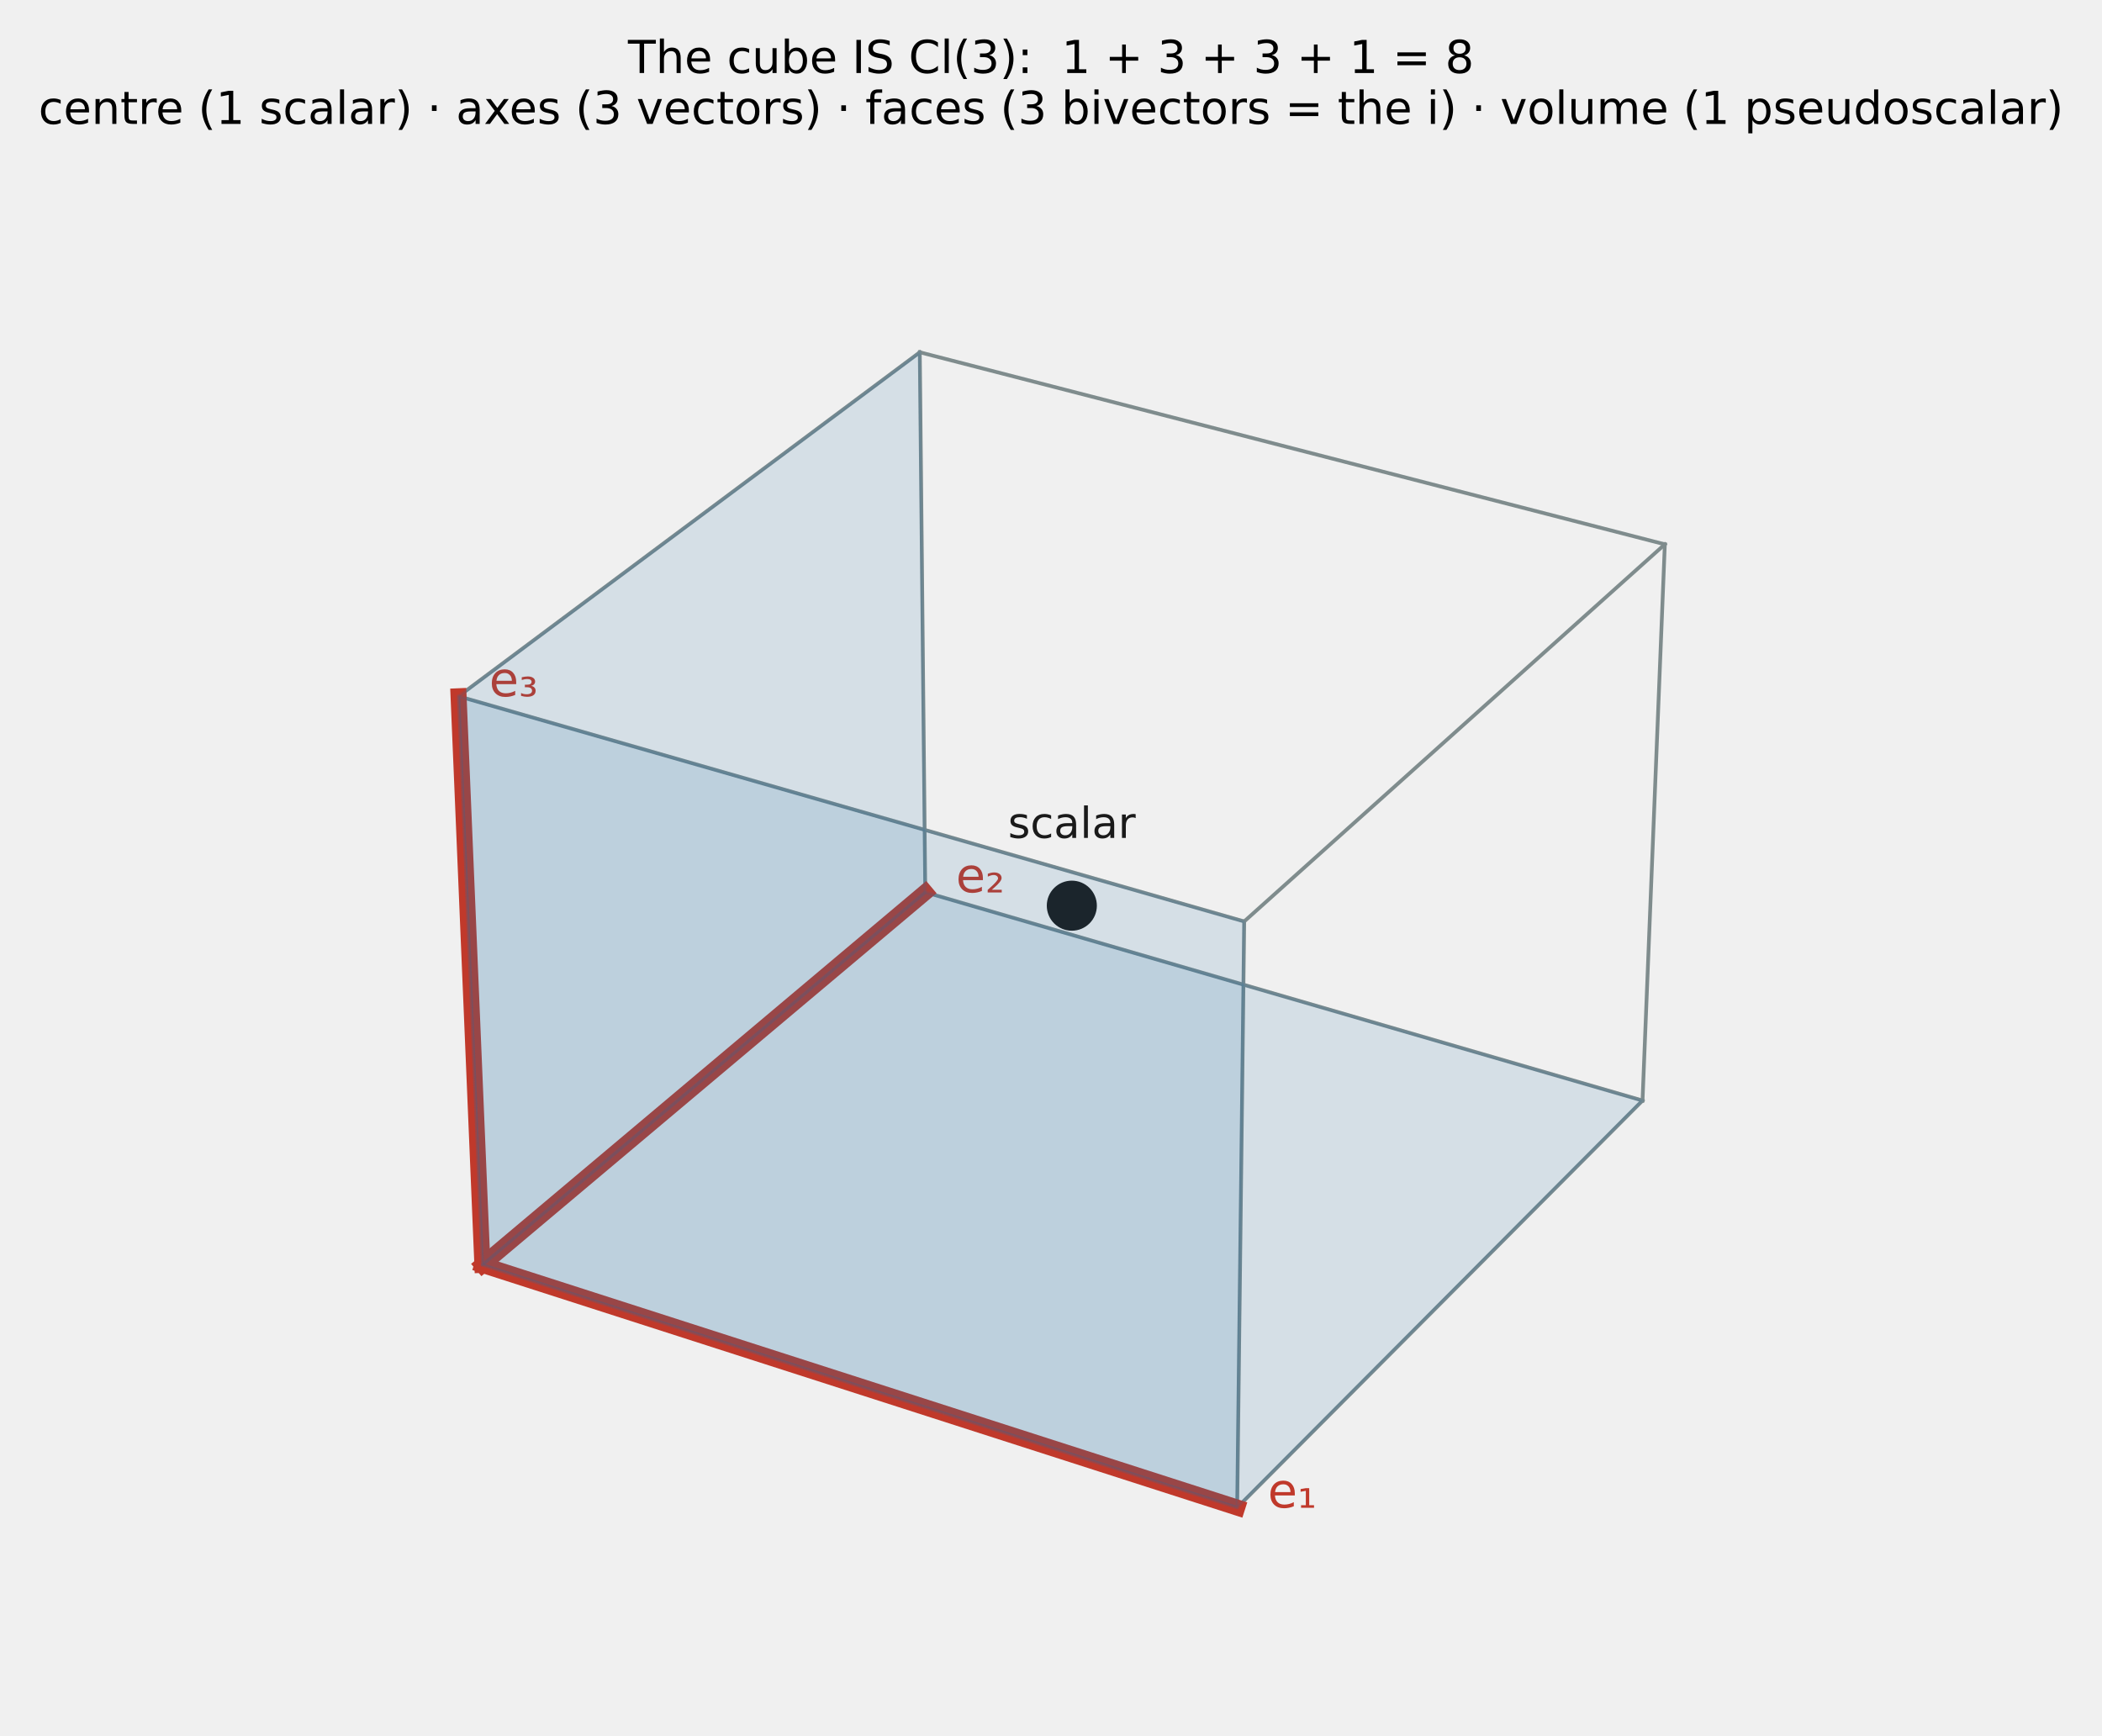
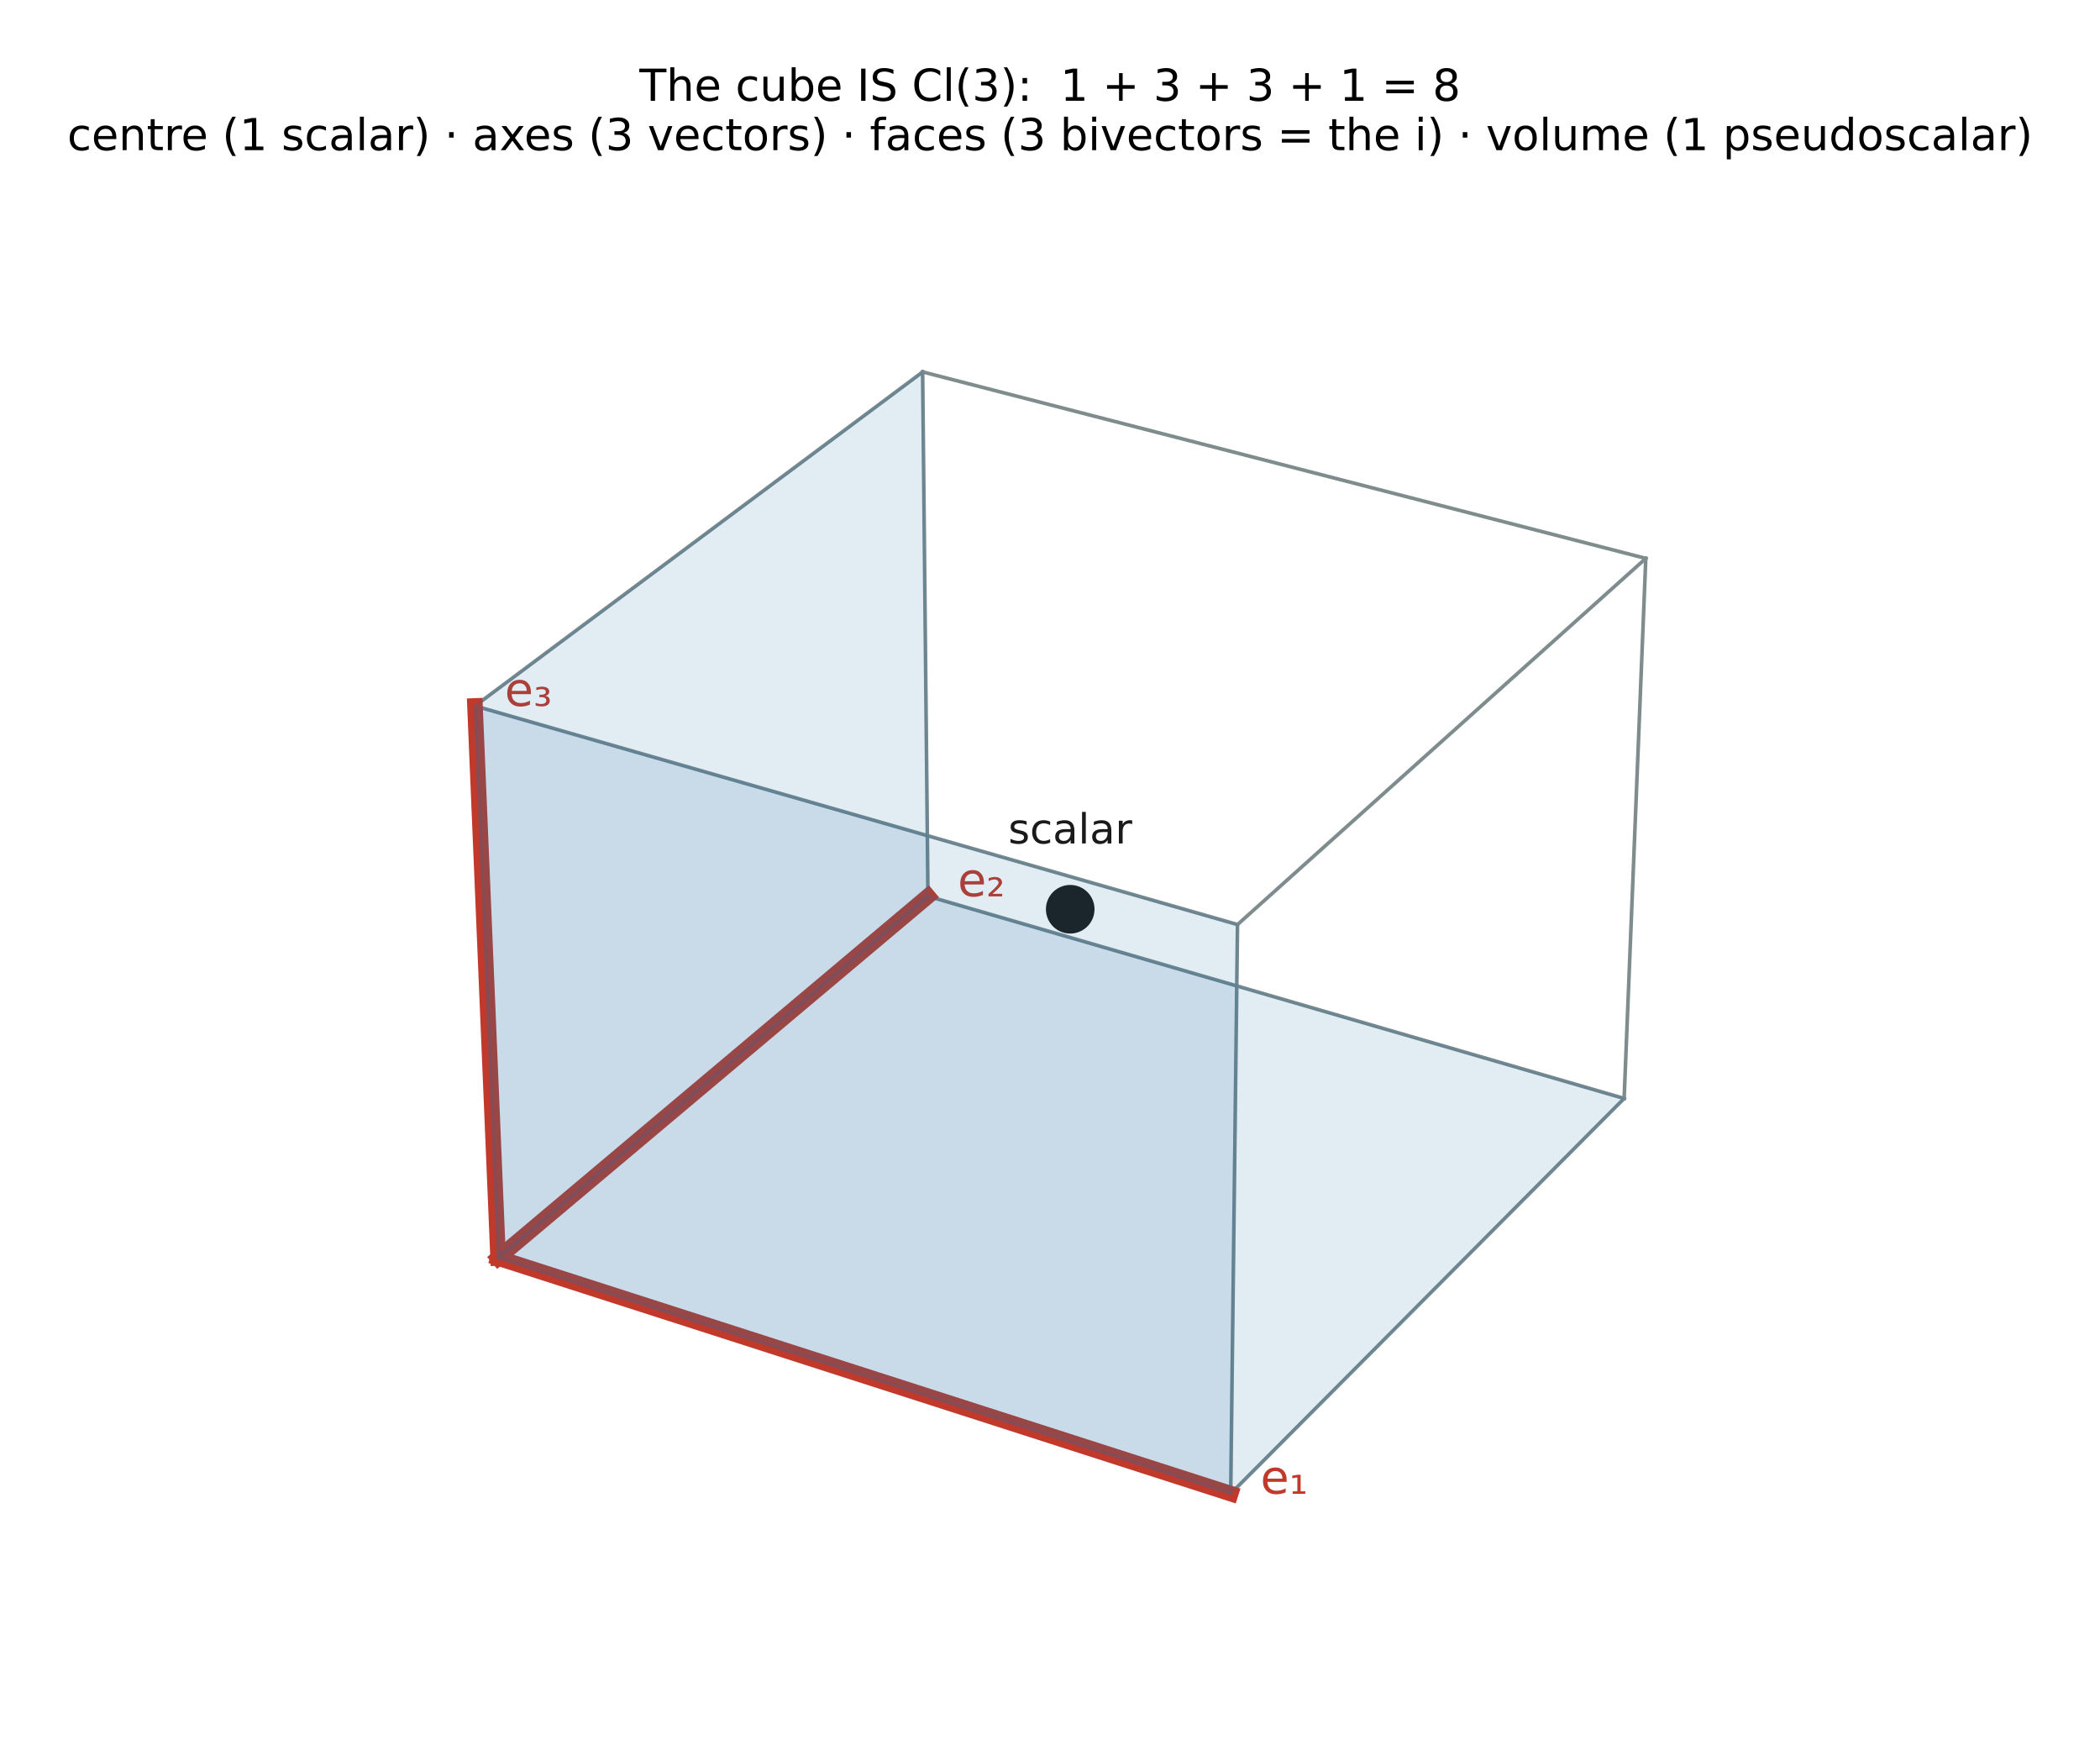
- <svg xmlns="http://www.w3.org/2000/svg" xmlns:xlink="http://www.w3.org/1999/xlink" width="393.163pt" height="324.665pt" viewBox="0 0 393.163 324.665" version="1.1">
+ <svg xmlns="http://www.w3.org/2000/svg" xmlns:xlink="http://www.w3.org/1999/xlink" width="404.683pt" height="336.185pt" viewBox="0 0 404.683 336.185" version="1.1">
  <defs>
    <style type="text/css">*{stroke-linejoin: round; stroke-linecap: butt}</style>
  </defs>
  <g id="figure_1">
    <g id="patch_1">
-       <path d="M 0 324.665  L 393.163 324.665  L 393.163 0  L 0 0  L 0 324.665  z " style="fill: none" />
+       <path d="M 0 336.185  L 404.683 336.185  L 404.683 0  L 0 0  z " style="fill: #ffffff" />
    </g>
    <g id="patch_2">
-       <path d="M 52.437 317.465  L 340.725 317.465  L 340.725 29.177  L 52.437 29.177  L 52.437 317.465  z " style="fill: none" />
+       <path d="M 58.197 323.225  L 346.485 323.225  L 346.485 34.937  L 58.197 34.937  z " style="fill: #ffffff" />
    </g>
    <g id="axes_1">
      <g id="line2d_1">
-         <path d="M 90.228 236.617  L 85.772 130.253  " clip-path="url(#pcbb21dd5c1)" style="fill: none; stroke: #7f8c8d; stroke-width: 0.7; stroke-linecap: square" />
+         <path d="M 95.988 242.377  L 91.532 136.013  " clip-path="url(#p51849cad85)" style="fill: none; stroke: #7f8c8d; stroke-width: 0.7; stroke-linecap: square" />
      </g>
      <g id="line2d_2">
-         <path d="M 90.228 236.617  L 173.065 166.917  " clip-path="url(#pcbb21dd5c1)" style="fill: none; stroke: #7f8c8d; stroke-width: 0.7; stroke-linecap: square" />
+         <path d="M 95.988 242.377  L 178.825 172.677  " clip-path="url(#p51849cad85)" style="fill: none; stroke: #7f8c8d; stroke-width: 0.7; stroke-linecap: square" />
      </g>
      <g id="line2d_3">
-         <path d="M 90.228 236.617  L 231.406 282.021  " clip-path="url(#pcbb21dd5c1)" style="fill: none; stroke: #7f8c8d; stroke-width: 0.7; stroke-linecap: square" />
+         <path d="M 95.988 242.377  L 237.166 287.781  " clip-path="url(#p51849cad85)" style="fill: none; stroke: #7f8c8d; stroke-width: 0.7; stroke-linecap: square" />
      </g>
      <g id="line2d_4">
-         <path d="M 85.772 130.253  L 172.04 65.9  " clip-path="url(#pcbb21dd5c1)" style="fill: none; stroke: #7f8c8d; stroke-width: 0.7; stroke-linecap: square" />
+         <path d="M 91.532 136.013  L 177.8 71.66  " clip-path="url(#p51849cad85)" style="fill: none; stroke: #7f8c8d; stroke-width: 0.7; stroke-linecap: square" />
      </g>
      <g id="line2d_5">
-         <path d="M 85.772 130.253  L 232.717 172.375  " clip-path="url(#pcbb21dd5c1)" style="fill: none; stroke: #7f8c8d; stroke-width: 0.7; stroke-linecap: square" />
+         <path d="M 91.532 136.013  L 238.477 178.135  " clip-path="url(#p51849cad85)" style="fill: none; stroke: #7f8c8d; stroke-width: 0.7; stroke-linecap: square" />
      </g>
      <g id="line2d_6">
-         <path d="M 173.065 166.917  L 172.04 65.9  " clip-path="url(#pcbb21dd5c1)" style="fill: none; stroke: #7f8c8d; stroke-width: 0.7; stroke-linecap: square" />
+         <path d="M 178.825 172.677  L 177.8 71.66  " clip-path="url(#p51849cad85)" style="fill: none; stroke: #7f8c8d; stroke-width: 0.7; stroke-linecap: square" />
      </g>
      <g id="line2d_7">
-         <path d="M 173.065 166.917  L 307.222 205.879  " clip-path="url(#pcbb21dd5c1)" style="fill: none; stroke: #7f8c8d; stroke-width: 0.7; stroke-linecap: square" />
+         <path d="M 178.825 172.677  L 312.982 211.639  " clip-path="url(#p51849cad85)" style="fill: none; stroke: #7f8c8d; stroke-width: 0.7; stroke-linecap: square" />
      </g>
      <g id="line2d_8">
-         <path d="M 172.04 65.9  L 311.393 101.827  " clip-path="url(#pcbb21dd5c1)" style="fill: none; stroke: #7f8c8d; stroke-width: 0.7; stroke-linecap: square" />
+         <path d="M 177.8 71.66  L 317.153 107.587  " clip-path="url(#p51849cad85)" style="fill: none; stroke: #7f8c8d; stroke-width: 0.7; stroke-linecap: square" />
      </g>
      <g id="line2d_9">
-         <path d="M 231.406 282.021  L 232.717 172.375  " clip-path="url(#pcbb21dd5c1)" style="fill: none; stroke: #7f8c8d; stroke-width: 0.7; stroke-linecap: square" />
+         <path d="M 237.166 287.781  L 238.477 178.135  " clip-path="url(#p51849cad85)" style="fill: none; stroke: #7f8c8d; stroke-width: 0.7; stroke-linecap: square" />
      </g>
      <g id="line2d_10">
-         <path d="M 231.406 282.021  L 307.222 205.879  " clip-path="url(#pcbb21dd5c1)" style="fill: none; stroke: #7f8c8d; stroke-width: 0.7; stroke-linecap: square" />
+         <path d="M 237.166 287.781  L 312.982 211.639  " clip-path="url(#p51849cad85)" style="fill: none; stroke: #7f8c8d; stroke-width: 0.7; stroke-linecap: square" />
      </g>
      <g id="line2d_11">
-         <path d="M 232.717 172.375  L 311.393 101.827  " clip-path="url(#pcbb21dd5c1)" style="fill: none; stroke: #7f8c8d; stroke-width: 0.7; stroke-linecap: square" />
+         <path d="M 238.477 178.135  L 317.153 107.587  " clip-path="url(#p51849cad85)" style="fill: none; stroke: #7f8c8d; stroke-width: 0.7; stroke-linecap: square" />
      </g>
      <g id="line2d_12">
-         <path d="M 307.222 205.879  L 311.393 101.827  " clip-path="url(#pcbb21dd5c1)" style="fill: none; stroke: #7f8c8d; stroke-width: 0.7; stroke-linecap: square" />
+         <path d="M 312.982 211.639  L 317.153 107.587  " clip-path="url(#p51849cad85)" style="fill: none; stroke: #7f8c8d; stroke-width: 0.7; stroke-linecap: square" />
      </g>
      <g id="line2d_13">
-         <path d="M 90.228 236.617  L 231.406 282.021  " clip-path="url(#pcbb21dd5c1)" style="fill: none; stroke: #c0392b; stroke-width: 3; stroke-linecap: square" />
+         <path d="M 95.988 242.377  L 237.166 287.781  " clip-path="url(#p51849cad85)" style="fill: none; stroke: #c0392b; stroke-width: 3; stroke-linecap: square" />
      </g>
      <g id="line2d_14">
-         <path d="M 90.228 236.617  L 173.065 166.917  " clip-path="url(#pcbb21dd5c1)" style="fill: none; stroke: #c0392b; stroke-width: 3; stroke-linecap: square" />
+         <path d="M 95.988 242.377  L 178.825 172.677  " clip-path="url(#p51849cad85)" style="fill: none; stroke: #c0392b; stroke-width: 3; stroke-linecap: square" />
      </g>
      <g id="line2d_15">
-         <path d="M 90.228 236.617  L 85.772 130.253  " clip-path="url(#pcbb21dd5c1)" style="fill: none; stroke: #c0392b; stroke-width: 3; stroke-linecap: square" />
+         <path d="M 95.988 242.377  L 91.532 136.013  " clip-path="url(#p51849cad85)" style="fill: none; stroke: #c0392b; stroke-width: 3; stroke-linecap: square" />
      </g>
      <g id="Path3DCollection_1">
        <defs>
-           <path id="m9e05d87c05" d="M 0 4.183  C 1.109 4.183 2.174 3.743 2.958 2.958  C 3.743 2.174 4.183 1.109 4.183 0  C 4.183 -1.109 3.743 -2.174 2.958 -2.958  C 2.174 -3.743 1.109 -4.183 0 -4.183  C -1.109 -4.183 -2.174 -3.743 -2.958 -2.958  C -3.743 -2.174 -4.183 -1.109 -4.183 0  C -4.183 1.109 -3.743 2.174 -2.958 2.958  C -2.174 3.743 -1.109 4.183 0 4.183  z " style="stroke: #1a1a1a" />
+           <path id="m6d426b89ea" d="M 0 4.183  C 1.109 4.183 2.174 3.743 2.958 2.958  C 3.743 2.174 4.183 1.109 4.183 0  C 4.183 -1.109 3.743 -2.174 2.958 -2.958  C 2.174 -3.743 1.109 -4.183 0 -4.183  C -1.109 -4.183 -2.174 -3.743 -2.958 -2.958  C -3.743 -2.174 -4.183 -1.109 -4.183 0  C -4.183 1.109 -3.743 2.174 -2.958 2.958  C -2.174 3.743 -1.109 4.183 0 4.183  z " style="stroke: #1a1a1a" />
        </defs>
-         <g clip-path="url(#pcbb21dd5c1)">
-           <use xlink:href="#m9e05d87c05" x="200.477" y="169.425" style="fill: #1a1a1a; stroke: #1a1a1a" />
+         <g clip-path="url(#p51849cad85)">
+           <use xlink:href="#m6d426b89ea" x="206.237" y="175.185" style="fill: #1a1a1a; stroke: #1a1a1a" />
        </g>
      </g>
      <g id="text_1">
-         <g style="fill: #c0392b" transform="translate(231.4056 282.0215) scale(0.09 -0.09)">
+         <g style="fill: #c0392b" transform="translate(237.1656 287.7815) scale(0.09 -0.09)">
          <defs>
            <path id="DejaVuSans-20" transform="scale(0.015625)" />
            <path id="DejaVuSans-65" d="M 3597 1894  L 3597 1613  L 953 1613  Q 991 1019 1311 708  Q 1631 397 2203 397  Q 2534 397 2845 478  Q 3156 559 3463 722  L 3463 178  Q 3153 47 2828 -22  Q 2503 -91 2169 -91  Q 1331 -91 842 396  Q 353 884 353 1716  Q 353 2575 817 3079  Q 1281 3584 2069 3584  Q 2775 3584 3186 3129  Q 3597 2675 3597 1894  z M 3022 2063  Q 3016 2534 2758 2815  Q 2500 3097 2075 3097  Q 1594 3097 1305 2825  Q 1016 2553 972 2059  L 3022 2063  z " transform="scale(0.015625)" />
            <path id="DejaVuSans-2081" d="M 488 319  L 1125 319  L 1125 2229  L 428 2101  L 428 2463  L 1147 2585  L 1575 2585  L 1575 319  L 2216 319  L 2216 -24  L 488 -24  L 488 319  z " transform="scale(0.015625)" />
          </defs>
          <use xlink:href="#DejaVuSans-20" />
          <use xlink:href="#DejaVuSans-20" transform="translate(31.78711 0)" />
          <use xlink:href="#DejaVuSans-65" transform="translate(63.57422 0)" />
          <use xlink:href="#DejaVuSans-2081" transform="translate(125.0977 0)" />
        </g>
      </g>
      <g id="text_2">
-         <g style="fill: #c0392b" transform="translate(173.0654 166.9167) scale(0.09 -0.09)">
+         <g style="fill: #c0392b" transform="translate(178.8254 172.6767) scale(0.09 -0.09)">
          <defs>
            <path id="DejaVuSans-2082" d="M 838 332  L 2163 332  L 2163 -24  L 294 -24  L 294 319  Q 400 416 597 591  Q 1672 1544 1672 1838  Q 1672 2044 1509 2170  Q 1347 2297 1081 2297  Q 919 2297 728 2242  Q 538 2188 313 2079  L 313 2463  Q 553 2551 761 2594  Q 969 2638 1147 2638  Q 1600 2638 1872 2432  Q 2144 2226 2144 1888  Q 2144 1454 1109 566  Q 934 416 838 332  z " transform="scale(0.015625)" />
          </defs>
          <use xlink:href="#DejaVuSans-20" />
          <use xlink:href="#DejaVuSans-20" transform="translate(31.78711 0)" />
          <use xlink:href="#DejaVuSans-65" transform="translate(63.57422 0)" />
          <use xlink:href="#DejaVuSans-2082" transform="translate(125.0977 0)" />
        </g>
      </g>
      <g id="text_3">
-         <g style="fill: #c0392b" transform="translate(85.77217 130.2526) scale(0.09 -0.09)">
+         <g style="fill: #c0392b" transform="translate(91.53217 136.0126) scale(0.09 -0.09)">
          <defs>
            <path id="DejaVuSans-2083" d="M 1638 1388  Q 1925 1332 2083 1161  Q 2241 991 2241 735  Q 2241 347 1944 138  Q 1647 -71 1094 -71  Q 916 -71 720 -38  Q 525 -6 306 57  L 306 435  Q 469 351 655 310  Q 841 269 1050 269  Q 1391 269 1578 392  Q 1766 516 1766 735  Q 1766 966 1592 1085  Q 1419 1204 1081 1204  L 813 1204  L 813 1541  L 1106 1541  Q 1400 1541 1551 1639  Q 1703 1738 1703 1926  Q 1703 2107 1547 2202  Q 1391 2297 1094 2297  Q 969 2297 809 2269  Q 650 2241 397 2169  L 397 2529  Q 625 2582 825 2610  Q 1025 2638 1197 2638  Q 1647 2638 1911 2453  Q 2175 2269 2175 1960  Q 2175 1744 2034 1594  Q 1894 1444 1638 1388  z " transform="scale(0.015625)" />
          </defs>
          <use xlink:href="#DejaVuSans-20" />
          <use xlink:href="#DejaVuSans-20" transform="translate(31.78711 0)" />
          <use xlink:href="#DejaVuSans-65" transform="translate(63.57422 0)" />
          <use xlink:href="#DejaVuSans-2083" transform="translate(125.0977 0)" />
        </g>
      </g>
      <g id="text_4">
-         <g style="fill: #1a1a1a" transform="translate(188.5359 156.7467) scale(0.08 -0.08)">
+         <g style="fill: #1a1a1a" transform="translate(194.2959 162.5067) scale(0.08 -0.08)">
          <defs>
            <path id="DejaVuSans-73" d="M 2834 3397  L 2834 2853  Q 2591 2978 2328 3040  Q 2066 3103 1784 3103  Q 1356 3103 1142 2972  Q 928 2841 928 2578  Q 928 2378 1081 2264  Q 1234 2150 1697 2047  L 1894 2003  Q 2506 1872 2764 1633  Q 3022 1394 3022 966  Q 3022 478 2636 193  Q 2250 -91 1575 -91  Q 1294 -91 989 -36  Q 684 19 347 128  L 347 722  Q 666 556 975 473  Q 1284 391 1588 391  Q 1994 391 2212 530  Q 2431 669 2431 922  Q 2431 1156 2273 1281  Q 2116 1406 1581 1522  L 1381 1569  Q 847 1681 609 1914  Q 372 2147 372 2553  Q 372 3047 722 3315  Q 1072 3584 1716 3584  Q 2034 3584 2315 3537  Q 2597 3491 2834 3397  z " transform="scale(0.015625)" />
            <path id="DejaVuSans-63" d="M 3122 3366  L 3122 2828  Q 2878 2963 2633 3030  Q 2388 3097 2138 3097  Q 1578 3097 1268 2742  Q 959 2388 959 1747  Q 959 1106 1268 751  Q 1578 397 2138 397  Q 2388 397 2633 464  Q 2878 531 3122 666  L 3122 134  Q 2881 22 2623 -34  Q 2366 -91 2075 -91  Q 1284 -91 818 406  Q 353 903 353 1747  Q 353 2603 823 3093  Q 1294 3584 2113 3584  Q 2378 3584 2631 3529  Q 2884 3475 3122 3366  z " transform="scale(0.015625)" />
            <path id="DejaVuSans-61" d="M 2194 1759  Q 1497 1759 1228 1600  Q 959 1441 959 1056  Q 959 750 1161 570  Q 1363 391 1709 391  Q 2188 391 2477 730  Q 2766 1069 2766 1631  L 2766 1759  L 2194 1759  z M 3341 1997  L 3341 0  L 2766 0  L 2766 531  Q 2569 213 2275 61  Q 1981 -91 1556 -91  Q 1019 -91 701 211  Q 384 513 384 1019  Q 384 1609 779 1909  Q 1175 2209 1959 2209  L 2766 2209  L 2766 2266  Q 2766 2663 2505 2880  Q 2244 3097 1772 3097  Q 1472 3097 1187 3025  Q 903 2953 641 2809  L 641 3341  Q 956 3463 1253 3523  Q 1550 3584 1831 3584  Q 2591 3584 2966 3190  Q 3341 2797 3341 1997  z " transform="scale(0.015625)" />
            <path id="DejaVuSans-6c" d="M 603 4863  L 1178 4863  L 1178 0  L 603 0  L 603 4863  z " transform="scale(0.015625)" />
            <path id="DejaVuSans-72" d="M 2631 2963  Q 2534 3019 2420 3045  Q 2306 3072 2169 3072  Q 1681 3072 1420 2755  Q 1159 2438 1159 1844  L 1159 0  L 581 0  L 581 3500  L 1159 3500  L 1159 2956  Q 1341 3275 1631 3429  Q 1922 3584 2338 3584  Q 2397 3584 2469 3576  Q 2541 3569 2628 3553  L 2631 2963  z " transform="scale(0.015625)" />
          </defs>
          <use xlink:href="#DejaVuSans-73" />
          <use xlink:href="#DejaVuSans-63" transform="translate(52.09961 0)" />
          <use xlink:href="#DejaVuSans-61" transform="translate(107.0801 0)" />
          <use xlink:href="#DejaVuSans-6c" transform="translate(168.3594 0)" />
          <use xlink:href="#DejaVuSans-61" transform="translate(196.1426 0)" />
          <use xlink:href="#DejaVuSans-72" transform="translate(257.4219 0)" />
        </g>
      </g>
      <g id="text_5">
-         <g transform="translate(117.4563 13.65867) scale(0.085 -0.085)">
+         <g transform="translate(123.2163 19.41867) scale(0.085 -0.085)">
          <defs>
            <path id="DejaVuSans-54" d="M -19 4666  L 3928 4666  L 3928 4134  L 2272 4134  L 2272 0  L 1638 0  L 1638 4134  L -19 4134  L -19 4666  z " transform="scale(0.015625)" />
            <path id="DejaVuSans-68" d="M 3513 2113  L 3513 0  L 2938 0  L 2938 2094  Q 2938 2591 2744 2837  Q 2550 3084 2163 3084  Q 1697 3084 1428 2787  Q 1159 2491 1159 1978  L 1159 0  L 581 0  L 581 4863  L 1159 4863  L 1159 2956  Q 1366 3272 1645 3428  Q 1925 3584 2291 3584  Q 2894 3584 3203 3211  Q 3513 2838 3513 2113  z " transform="scale(0.015625)" />
            <path id="DejaVuSans-75" d="M 544 1381  L 544 3500  L 1119 3500  L 1119 1403  Q 1119 906 1312 657  Q 1506 409 1894 409  Q 2359 409 2629 706  Q 2900 1003 2900 1516  L 2900 3500  L 3475 3500  L 3475 0  L 2900 0  L 2900 538  Q 2691 219 2414 64  Q 2138 -91 1772 -91  Q 1169 -91 856 284  Q 544 659 544 1381  z M 1991 3584  L 1991 3584  z " transform="scale(0.015625)" />
            <path id="DejaVuSans-62" d="M 3116 1747  Q 3116 2381 2855 2742  Q 2594 3103 2138 3103  Q 1681 3103 1420 2742  Q 1159 2381 1159 1747  Q 1159 1113 1420 752  Q 1681 391 2138 391  Q 2594 391 2855 752  Q 3116 1113 3116 1747  z M 1159 2969  Q 1341 3281 1617 3432  Q 1894 3584 2278 3584  Q 2916 3584 3314 3078  Q 3713 2572 3713 1747  Q 3713 922 3314 415  Q 2916 -91 2278 -91  Q 1894 -91 1617 61  Q 1341 213 1159 525  L 1159 0  L 581 0  L 581 4863  L 1159 4863  L 1159 2969  z " transform="scale(0.015625)" />
            <path id="DejaVuSans-49" d="M 628 4666  L 1259 4666  L 1259 0  L 628 0  L 628 4666  z " transform="scale(0.015625)" />
            <path id="DejaVuSans-53" d="M 3425 4513  L 3425 3897  Q 3066 4069 2747 4153  Q 2428 4238 2131 4238  Q 1616 4238 1336 4038  Q 1056 3838 1056 3469  Q 1056 3159 1242 3001  Q 1428 2844 1947 2747  L 2328 2669  Q 3034 2534 3370 2195  Q 3706 1856 3706 1288  Q 3706 609 3251 259  Q 2797 -91 1919 -91  Q 1588 -91 1214 -16  Q 841 59 441 206  L 441 856  Q 825 641 1194 531  Q 1563 422 1919 422  Q 2459 422 2753 634  Q 3047 847 3047 1241  Q 3047 1584 2836 1778  Q 2625 1972 2144 2069  L 1759 2144  Q 1053 2284 737 2584  Q 422 2884 422 3419  Q 422 4038 858 4394  Q 1294 4750 2059 4750  Q 2388 4750 2728 4690  Q 3069 4631 3425 4513  z " transform="scale(0.015625)" />
            <path id="DejaVuSans-43" d="M 4122 4306  L 4122 3641  Q 3803 3938 3442 4084  Q 3081 4231 2675 4231  Q 1875 4231 1450 3742  Q 1025 3253 1025 2328  Q 1025 1406 1450 917  Q 1875 428 2675 428  Q 3081 428 3442 575  Q 3803 722 4122 1019  L 4122 359  Q 3791 134 3420 21  Q 3050 -91 2638 -91  Q 1578 -91 968 557  Q 359 1206 359 2328  Q 359 3453 968 4101  Q 1578 4750 2638 4750  Q 3056 4750 3426 4639  Q 3797 4528 4122 4306  z " transform="scale(0.015625)" />
            <path id="DejaVuSans-28" d="M 1984 4856  Q 1566 4138 1362 3434  Q 1159 2731 1159 2009  Q 1159 1288 1364 580  Q 1569 -128 1984 -844  L 1484 -844  Q 1016 -109 783 600  Q 550 1309 550 2009  Q 550 2706 781 3412  Q 1013 4119 1484 4856  L 1984 4856  z " transform="scale(0.015625)" />
            <path id="DejaVuSans-33" d="M 2597 2516  Q 3050 2419 3304 2112  Q 3559 1806 3559 1356  Q 3559 666 3084 287  Q 2609 -91 1734 -91  Q 1441 -91 1130 -33  Q 819 25 488 141  L 488 750  Q 750 597 1062 519  Q 1375 441 1716 441  Q 2309 441 2620 675  Q 2931 909 2931 1356  Q 2931 1769 2642 2001  Q 2353 2234 1838 2234  L 1294 2234  L 1294 2753  L 1863 2753  Q 2328 2753 2575 2939  Q 2822 3125 2822 3475  Q 2822 3834 2567 4026  Q 2313 4219 1838 4219  Q 1578 4219 1281 4162  Q 984 4106 628 3988  L 628 4550  Q 988 4650 1302 4700  Q 1616 4750 1894 4750  Q 2613 4750 3031 4423  Q 3450 4097 3450 3541  Q 3450 3153 3228 2886  Q 3006 2619 2597 2516  z " transform="scale(0.015625)" />
            <path id="DejaVuSans-29" d="M 513 4856  L 1013 4856  Q 1481 4119 1714 3412  Q 1947 2706 1947 2009  Q 1947 1309 1714 600  Q 1481 -109 1013 -844  L 513 -844  Q 928 -128 1133 580  Q 1338 1288 1338 2009  Q 1338 2731 1133 3434  Q 928 4138 513 4856  z " transform="scale(0.015625)" />
            <path id="DejaVuSans-3a" d="M 750 794  L 1409 794  L 1409 0  L 750 0  L 750 794  z M 750 3309  L 1409 3309  L 1409 2516  L 750 2516  L 750 3309  z " transform="scale(0.015625)" />
            <path id="DejaVuSans-31" d="M 794 531  L 1825 531  L 1825 4091  L 703 3866  L 703 4441  L 1819 4666  L 2450 4666  L 2450 531  L 3481 531  L 3481 0  L 794 0  L 794 531  z " transform="scale(0.015625)" />
            <path id="DejaVuSans-2b" d="M 2944 4013  L 2944 2272  L 4684 2272  L 4684 1741  L 2944 1741  L 2944 0  L 2419 0  L 2419 1741  L 678 1741  L 678 2272  L 2419 2272  L 2419 4013  L 2944 4013  z " transform="scale(0.015625)" />
            <path id="DejaVuSans-3d" d="M 678 2906  L 4684 2906  L 4684 2381  L 678 2381  L 678 2906  z M 678 1631  L 4684 1631  L 4684 1100  L 678 1100  L 678 1631  z " transform="scale(0.015625)" />
            <path id="DejaVuSans-38" d="M 2034 2216  Q 1584 2216 1326 1975  Q 1069 1734 1069 1313  Q 1069 891 1326 650  Q 1584 409 2034 409  Q 2484 409 2743 651  Q 3003 894 3003 1313  Q 3003 1734 2745 1975  Q 2488 2216 2034 2216  z M 1403 2484  Q 997 2584 770 2862  Q 544 3141 544 3541  Q 544 4100 942 4425  Q 1341 4750 2034 4750  Q 2731 4750 3128 4425  Q 3525 4100 3525 3541  Q 3525 3141 3298 2862  Q 3072 2584 2669 2484  Q 3125 2378 3379 2068  Q 3634 1759 3634 1313  Q 3634 634 3220 271  Q 2806 -91 2034 -91  Q 1263 -91 848 271  Q 434 634 434 1313  Q 434 1759 690 2068  Q 947 2378 1403 2484  z M 1172 3481  Q 1172 3119 1398 2916  Q 1625 2713 2034 2713  Q 2441 2713 2670 2916  Q 2900 3119 2900 3481  Q 2900 3844 2670 4047  Q 2441 4250 2034 4250  Q 1625 4250 1398 4047  Q 1172 3844 1172 3481  z " transform="scale(0.015625)" />
          </defs>
          <use xlink:href="#DejaVuSans-54" />
          <use xlink:href="#DejaVuSans-68" transform="translate(61.08398 0)" />
          <use xlink:href="#DejaVuSans-65" transform="translate(124.4629 0)" />
          <use xlink:href="#DejaVuSans-20" transform="translate(185.9863 0)" />
          <use xlink:href="#DejaVuSans-63" transform="translate(217.7734 0)" />
          <use xlink:href="#DejaVuSans-75" transform="translate(272.7539 0)" />
          <use xlink:href="#DejaVuSans-62" transform="translate(336.1328 0)" />
          <use xlink:href="#DejaVuSans-65" transform="translate(399.6094 0)" />
          <use xlink:href="#DejaVuSans-20" transform="translate(461.1328 0)" />
          <use xlink:href="#DejaVuSans-49" transform="translate(492.9199 0)" />
          <use xlink:href="#DejaVuSans-53" transform="translate(522.4121 0)" />
          <use xlink:href="#DejaVuSans-20" transform="translate(585.8887 0)" />
          <use xlink:href="#DejaVuSans-43" transform="translate(617.6758 0)" />
          <use xlink:href="#DejaVuSans-6c" transform="translate(687.5 0)" />
          <use xlink:href="#DejaVuSans-28" transform="translate(715.2832 0)" />
          <use xlink:href="#DejaVuSans-33" transform="translate(754.2969 0)" />
          <use xlink:href="#DejaVuSans-29" transform="translate(817.9199 0)" />
          <use xlink:href="#DejaVuSans-3a" transform="translate(856.9336 0)" />
          <use xlink:href="#DejaVuSans-20" transform="translate(890.625 0)" />
          <use xlink:href="#DejaVuSans-20" transform="translate(922.4121 0)" />
          <use xlink:href="#DejaVuSans-31" transform="translate(954.1992 0)" />
          <use xlink:href="#DejaVuSans-20" transform="translate(1017.822 0)" />
          <use xlink:href="#DejaVuSans-2b" transform="translate(1049.609 0)" />
          <use xlink:href="#DejaVuSans-20" transform="translate(1133.398 0)" />
          <use xlink:href="#DejaVuSans-33" transform="translate(1165.186 0)" />
          <use xlink:href="#DejaVuSans-20" transform="translate(1228.809 0)" />
          <use xlink:href="#DejaVuSans-2b" transform="translate(1260.596 0)" />
          <use xlink:href="#DejaVuSans-20" transform="translate(1344.385 0)" />
          <use xlink:href="#DejaVuSans-33" transform="translate(1376.172 0)" />
          <use xlink:href="#DejaVuSans-20" transform="translate(1439.795 0)" />
          <use xlink:href="#DejaVuSans-2b" transform="translate(1471.582 0)" />
          <use xlink:href="#DejaVuSans-20" transform="translate(1555.371 0)" />
          <use xlink:href="#DejaVuSans-31" transform="translate(1587.158 0)" />
          <use xlink:href="#DejaVuSans-20" transform="translate(1650.781 0)" />
          <use xlink:href="#DejaVuSans-3d" transform="translate(1682.568 0)" />
          <use xlink:href="#DejaVuSans-20" transform="translate(1766.357 0)" />
          <use xlink:href="#DejaVuSans-38" transform="translate(1798.145 0)" />
        </g>
-         <g transform="translate(7.2 23.17681) scale(0.085 -0.085)">
+         <g transform="translate(12.96 28.93681) scale(0.085 -0.085)">
          <defs>
            <path id="DejaVuSans-6e" d="M 3513 2113  L 3513 0  L 2938 0  L 2938 2094  Q 2938 2591 2744 2837  Q 2550 3084 2163 3084  Q 1697 3084 1428 2787  Q 1159 2491 1159 1978  L 1159 0  L 581 0  L 581 3500  L 1159 3500  L 1159 2956  Q 1366 3272 1645 3428  Q 1925 3584 2291 3584  Q 2894 3584 3203 3211  Q 3513 2838 3513 2113  z " transform="scale(0.015625)" />
            <path id="DejaVuSans-74" d="M 1172 4494  L 1172 3500  L 2356 3500  L 2356 3053  L 1172 3053  L 1172 1153  Q 1172 725 1289 603  Q 1406 481 1766 481  L 2356 481  L 2356 0  L 1766 0  Q 1100 0 847 248  Q 594 497 594 1153  L 594 3053  L 172 3053  L 172 3500  L 594 3500  L 594 4494  L 1172 4494  z " transform="scale(0.015625)" />
            <path id="DejaVuSans-b7" d="M 684 2619  L 1344 2619  L 1344 1825  L 684 1825  L 684 2619  z " transform="scale(0.015625)" />
            <path id="DejaVuSans-78" d="M 3513 3500  L 2247 1797  L 3578 0  L 2900 0  L 1881 1375  L 863 0  L 184 0  L 1544 1831  L 300 3500  L 978 3500  L 1906 2253  L 2834 3500  L 3513 3500  z " transform="scale(0.015625)" />
            <path id="DejaVuSans-76" d="M 191 3500  L 800 3500  L 1894 563  L 2988 3500  L 3597 3500  L 2284 0  L 1503 0  L 191 3500  z " transform="scale(0.015625)" />
            <path id="DejaVuSans-6f" d="M 1959 3097  Q 1497 3097 1228 2736  Q 959 2375 959 1747  Q 959 1119 1226 758  Q 1494 397 1959 397  Q 2419 397 2687 759  Q 2956 1122 2956 1747  Q 2956 2369 2687 2733  Q 2419 3097 1959 3097  z M 1959 3584  Q 2709 3584 3137 3096  Q 3566 2609 3566 1747  Q 3566 888 3137 398  Q 2709 -91 1959 -91  Q 1206 -91 779 398  Q 353 888 353 1747  Q 353 2609 779 3096  Q 1206 3584 1959 3584  z " transform="scale(0.015625)" />
            <path id="DejaVuSans-66" d="M 2375 4863  L 2375 4384  L 1825 4384  Q 1516 4384 1395 4259  Q 1275 4134 1275 3809  L 1275 3500  L 2222 3500  L 2222 3053  L 1275 3053  L 1275 0  L 697 0  L 697 3053  L 147 3053  L 147 3500  L 697 3500  L 697 3744  Q 697 4328 969 4595  Q 1241 4863 1831 4863  L 2375 4863  z " transform="scale(0.015625)" />
            <path id="DejaVuSans-69" d="M 603 3500  L 1178 3500  L 1178 0  L 603 0  L 603 3500  z M 603 4863  L 1178 4863  L 1178 4134  L 603 4134  L 603 4863  z " transform="scale(0.015625)" />
            <path id="DejaVuSans-6d" d="M 3328 2828  Q 3544 3216 3844 3400  Q 4144 3584 4550 3584  Q 5097 3584 5394 3201  Q 5691 2819 5691 2113  L 5691 0  L 5113 0  L 5113 2094  Q 5113 2597 4934 2840  Q 4756 3084 4391 3084  Q 3944 3084 3684 2787  Q 3425 2491 3425 1978  L 3425 0  L 2847 0  L 2847 2094  Q 2847 2600 2669 2842  Q 2491 3084 2119 3084  Q 1678 3084 1418 2786  Q 1159 2488 1159 1978  L 1159 0  L 581 0  L 581 3500  L 1159 3500  L 1159 2956  Q 1356 3278 1631 3431  Q 1906 3584 2284 3584  Q 2666 3584 2933 3390  Q 3200 3197 3328 2828  z " transform="scale(0.015625)" />
            <path id="DejaVuSans-70" d="M 1159 525  L 1159 -1331  L 581 -1331  L 581 3500  L 1159 3500  L 1159 2969  Q 1341 3281 1617 3432  Q 1894 3584 2278 3584  Q 2916 3584 3314 3078  Q 3713 2572 3713 1747  Q 3713 922 3314 415  Q 2916 -91 2278 -91  Q 1894 -91 1617 61  Q 1341 213 1159 525  z M 3116 1747  Q 3116 2381 2855 2742  Q 2594 3103 2138 3103  Q 1681 3103 1420 2742  Q 1159 2381 1159 1747  Q 1159 1113 1420 752  Q 1681 391 2138 391  Q 2594 391 2855 752  Q 3116 1113 3116 1747  z " transform="scale(0.015625)" />
            <path id="DejaVuSans-64" d="M 2906 2969  L 2906 4863  L 3481 4863  L 3481 0  L 2906 0  L 2906 525  Q 2725 213 2448 61  Q 2172 -91 1784 -91  Q 1150 -91 751 415  Q 353 922 353 1747  Q 353 2572 751 3078  Q 1150 3584 1784 3584  Q 2172 3584 2448 3432  Q 2725 3281 2906 2969  z M 947 1747  Q 947 1113 1208 752  Q 1469 391 1925 391  Q 2381 391 2643 752  Q 2906 1113 2906 1747  Q 2906 2381 2643 2742  Q 2381 3103 1925 3103  Q 1469 3103 1208 2742  Q 947 2381 947 1747  z " transform="scale(0.015625)" />
          </defs>
          <use xlink:href="#DejaVuSans-63" />
          <use xlink:href="#DejaVuSans-65" transform="translate(54.98047 0)" />
          <use xlink:href="#DejaVuSans-6e" transform="translate(116.5039 0)" />
          <use xlink:href="#DejaVuSans-74" transform="translate(179.8828 0)" />
          <use xlink:href="#DejaVuSans-72" transform="translate(219.0918 0)" />
          <use xlink:href="#DejaVuSans-65" transform="translate(257.9551 0)" />
          <use xlink:href="#DejaVuSans-20" transform="translate(319.4785 0)" />
          <use xlink:href="#DejaVuSans-28" transform="translate(351.2656 0)" />
          <use xlink:href="#DejaVuSans-31" transform="translate(390.2793 0)" />
          <use xlink:href="#DejaVuSans-20" transform="translate(453.9023 0)" />
          <use xlink:href="#DejaVuSans-73" transform="translate(485.6895 0)" />
          <use xlink:href="#DejaVuSans-63" transform="translate(537.7891 0)" />
          <use xlink:href="#DejaVuSans-61" transform="translate(592.7695 0)" />
          <use xlink:href="#DejaVuSans-6c" transform="translate(654.0488 0)" />
          <use xlink:href="#DejaVuSans-61" transform="translate(681.832 0)" />
          <use xlink:href="#DejaVuSans-72" transform="translate(743.1113 0)" />
          <use xlink:href="#DejaVuSans-29" transform="translate(784.2246 0)" />
          <use xlink:href="#DejaVuSans-20" transform="translate(823.2383 0)" />
          <use xlink:href="#DejaVuSans-b7" transform="translate(855.0254 0)" />
          <use xlink:href="#DejaVuSans-20" transform="translate(886.8125 0)" />
          <use xlink:href="#DejaVuSans-61" transform="translate(918.5996 0)" />
          <use xlink:href="#DejaVuSans-78" transform="translate(979.8789 0)" />
          <use xlink:href="#DejaVuSans-65" transform="translate(1035.934 0)" />
          <use xlink:href="#DejaVuSans-73" transform="translate(1097.457 0)" />
          <use xlink:href="#DejaVuSans-20" transform="translate(1149.557 0)" />
          <use xlink:href="#DejaVuSans-28" transform="translate(1181.344 0)" />
          <use xlink:href="#DejaVuSans-33" transform="translate(1220.357 0)" />
          <use xlink:href="#DejaVuSans-20" transform="translate(1283.98 0)" />
          <use xlink:href="#DejaVuSans-76" transform="translate(1315.768 0)" />
          <use xlink:href="#DejaVuSans-65" transform="translate(1374.947 0)" />
          <use xlink:href="#DejaVuSans-63" transform="translate(1436.471 0)" />
          <use xlink:href="#DejaVuSans-74" transform="translate(1491.451 0)" />
          <use xlink:href="#DejaVuSans-6f" transform="translate(1530.66 0)" />
          <use xlink:href="#DejaVuSans-72" transform="translate(1591.842 0)" />
          <use xlink:href="#DejaVuSans-73" transform="translate(1632.955 0)" />
          <use xlink:href="#DejaVuSans-29" transform="translate(1685.055 0)" />
          <use xlink:href="#DejaVuSans-20" transform="translate(1724.068 0)" />
          <use xlink:href="#DejaVuSans-b7" transform="translate(1755.855 0)" />
          <use xlink:href="#DejaVuSans-20" transform="translate(1787.643 0)" />
          <use xlink:href="#DejaVuSans-66" transform="translate(1819.43 0)" />
          <use xlink:href="#DejaVuSans-61" transform="translate(1854.635 0)" />
          <use xlink:href="#DejaVuSans-63" transform="translate(1915.914 0)" />
          <use xlink:href="#DejaVuSans-65" transform="translate(1970.895 0)" />
          <use xlink:href="#DejaVuSans-73" transform="translate(2032.418 0)" />
          <use xlink:href="#DejaVuSans-20" transform="translate(2084.518 0)" />
          <use xlink:href="#DejaVuSans-28" transform="translate(2116.305 0)" />
          <use xlink:href="#DejaVuSans-33" transform="translate(2155.318 0)" />
          <use xlink:href="#DejaVuSans-20" transform="translate(2218.941 0)" />
          <use xlink:href="#DejaVuSans-62" transform="translate(2250.729 0)" />
          <use xlink:href="#DejaVuSans-69" transform="translate(2314.205 0)" />
          <use xlink:href="#DejaVuSans-76" transform="translate(2341.988 0)" />
          <use xlink:href="#DejaVuSans-65" transform="translate(2401.168 0)" />
          <use xlink:href="#DejaVuSans-63" transform="translate(2462.691 0)" />
          <use xlink:href="#DejaVuSans-74" transform="translate(2517.672 0)" />
          <use xlink:href="#DejaVuSans-6f" transform="translate(2556.881 0)" />
          <use xlink:href="#DejaVuSans-72" transform="translate(2618.062 0)" />
          <use xlink:href="#DejaVuSans-73" transform="translate(2659.176 0)" />
          <use xlink:href="#DejaVuSans-20" transform="translate(2711.275 0)" />
          <use xlink:href="#DejaVuSans-3d" transform="translate(2743.062 0)" />
          <use xlink:href="#DejaVuSans-20" transform="translate(2826.852 0)" />
          <use xlink:href="#DejaVuSans-74" transform="translate(2858.639 0)" />
          <use xlink:href="#DejaVuSans-68" transform="translate(2897.848 0)" />
          <use xlink:href="#DejaVuSans-65" transform="translate(2961.227 0)" />
          <use xlink:href="#DejaVuSans-20" transform="translate(3022.75 0)" />
          <use xlink:href="#DejaVuSans-69" transform="translate(3054.537 0)" />
          <use xlink:href="#DejaVuSans-29" transform="translate(3082.32 0)" />
          <use xlink:href="#DejaVuSans-20" transform="translate(3121.334 0)" />
          <use xlink:href="#DejaVuSans-b7" transform="translate(3153.121 0)" />
          <use xlink:href="#DejaVuSans-20" transform="translate(3184.908 0)" />
          <use xlink:href="#DejaVuSans-76" transform="translate(3216.695 0)" />
          <use xlink:href="#DejaVuSans-6f" transform="translate(3275.875 0)" />
          <use xlink:href="#DejaVuSans-6c" transform="translate(3337.057 0)" />
          <use xlink:href="#DejaVuSans-75" transform="translate(3364.84 0)" />
          <use xlink:href="#DejaVuSans-6d" transform="translate(3428.219 0)" />
          <use xlink:href="#DejaVuSans-65" transform="translate(3525.631 0)" />
          <use xlink:href="#DejaVuSans-20" transform="translate(3587.154 0)" />
          <use xlink:href="#DejaVuSans-28" transform="translate(3618.941 0)" />
          <use xlink:href="#DejaVuSans-31" transform="translate(3657.955 0)" />
          <use xlink:href="#DejaVuSans-20" transform="translate(3721.578 0)" />
          <use xlink:href="#DejaVuSans-70" transform="translate(3753.365 0)" />
          <use xlink:href="#DejaVuSans-73" transform="translate(3816.842 0)" />
          <use xlink:href="#DejaVuSans-65" transform="translate(3868.941 0)" />
          <use xlink:href="#DejaVuSans-75" transform="translate(3930.465 0)" />
          <use xlink:href="#DejaVuSans-64" transform="translate(3993.844 0)" />
          <use xlink:href="#DejaVuSans-6f" transform="translate(4057.32 0)" />
          <use xlink:href="#DejaVuSans-73" transform="translate(4118.502 0)" />
          <use xlink:href="#DejaVuSans-63" transform="translate(4170.602 0)" />
          <use xlink:href="#DejaVuSans-61" transform="translate(4225.582 0)" />
          <use xlink:href="#DejaVuSans-6c" transform="translate(4286.861 0)" />
          <use xlink:href="#DejaVuSans-61" transform="translate(4314.645 0)" />
          <use xlink:href="#DejaVuSans-72" transform="translate(4375.924 0)" />
          <use xlink:href="#DejaVuSans-29" transform="translate(4417.037 0)" />
        </g>
      </g>
      <g id="Poly3DCollection_1">
-         <path d="M 90.228 236.617  L 173.065 166.917  L 172.04 65.9  L 85.772 130.253  z " clip-path="url(#pcbb21dd5c1)" style="fill: #2471a3; fill-opacity: 0.13; stroke: #2471a3; stroke-opacity: 0.13; stroke-width: 0.6" />
-         <path d="M 90.228 236.617  L 231.406 282.021  L 307.222 205.879  L 173.065 166.917  z " clip-path="url(#pcbb21dd5c1)" style="fill: #2471a3; fill-opacity: 0.13; stroke: #2471a3; stroke-opacity: 0.13; stroke-width: 0.6" />
-         <path d="M 90.228 236.617  L 231.406 282.021  L 232.717 172.375  L 85.772 130.253  z " clip-path="url(#pcbb21dd5c1)" style="fill: #2471a3; fill-opacity: 0.13; stroke: #2471a3; stroke-opacity: 0.13; stroke-width: 0.6" />
+         <path d="M 95.988 242.377  L 178.825 172.677  L 177.8 71.66  L 91.532 136.013  z " clip-path="url(#p51849cad85)" style="fill: #2471a3; fill-opacity: 0.13; stroke: #2471a3; stroke-opacity: 0.13; stroke-width: 0.6" />
+         <path d="M 95.988 242.377  L 237.166 287.781  L 312.982 211.639  L 178.825 172.677  z " clip-path="url(#p51849cad85)" style="fill: #2471a3; fill-opacity: 0.13; stroke: #2471a3; stroke-opacity: 0.13; stroke-width: 0.6" />
+         <path d="M 95.988 242.377  L 237.166 287.781  L 238.477 178.135  L 91.532 136.013  z " clip-path="url(#p51849cad85)" style="fill: #2471a3; fill-opacity: 0.13; stroke: #2471a3; stroke-opacity: 0.13; stroke-width: 0.6" />
      </g>
    </g>
  </g>
  <defs>
-     <clipPath id="pcbb21dd5c1">
-       <rect x="52.437" y="29.177" width="288.288" height="288.288" />
+     <clipPath id="p51849cad85">
+       <rect x="58.197" y="34.937" width="288.288" height="288.288" />
    </clipPath>
  </defs>
</svg>
